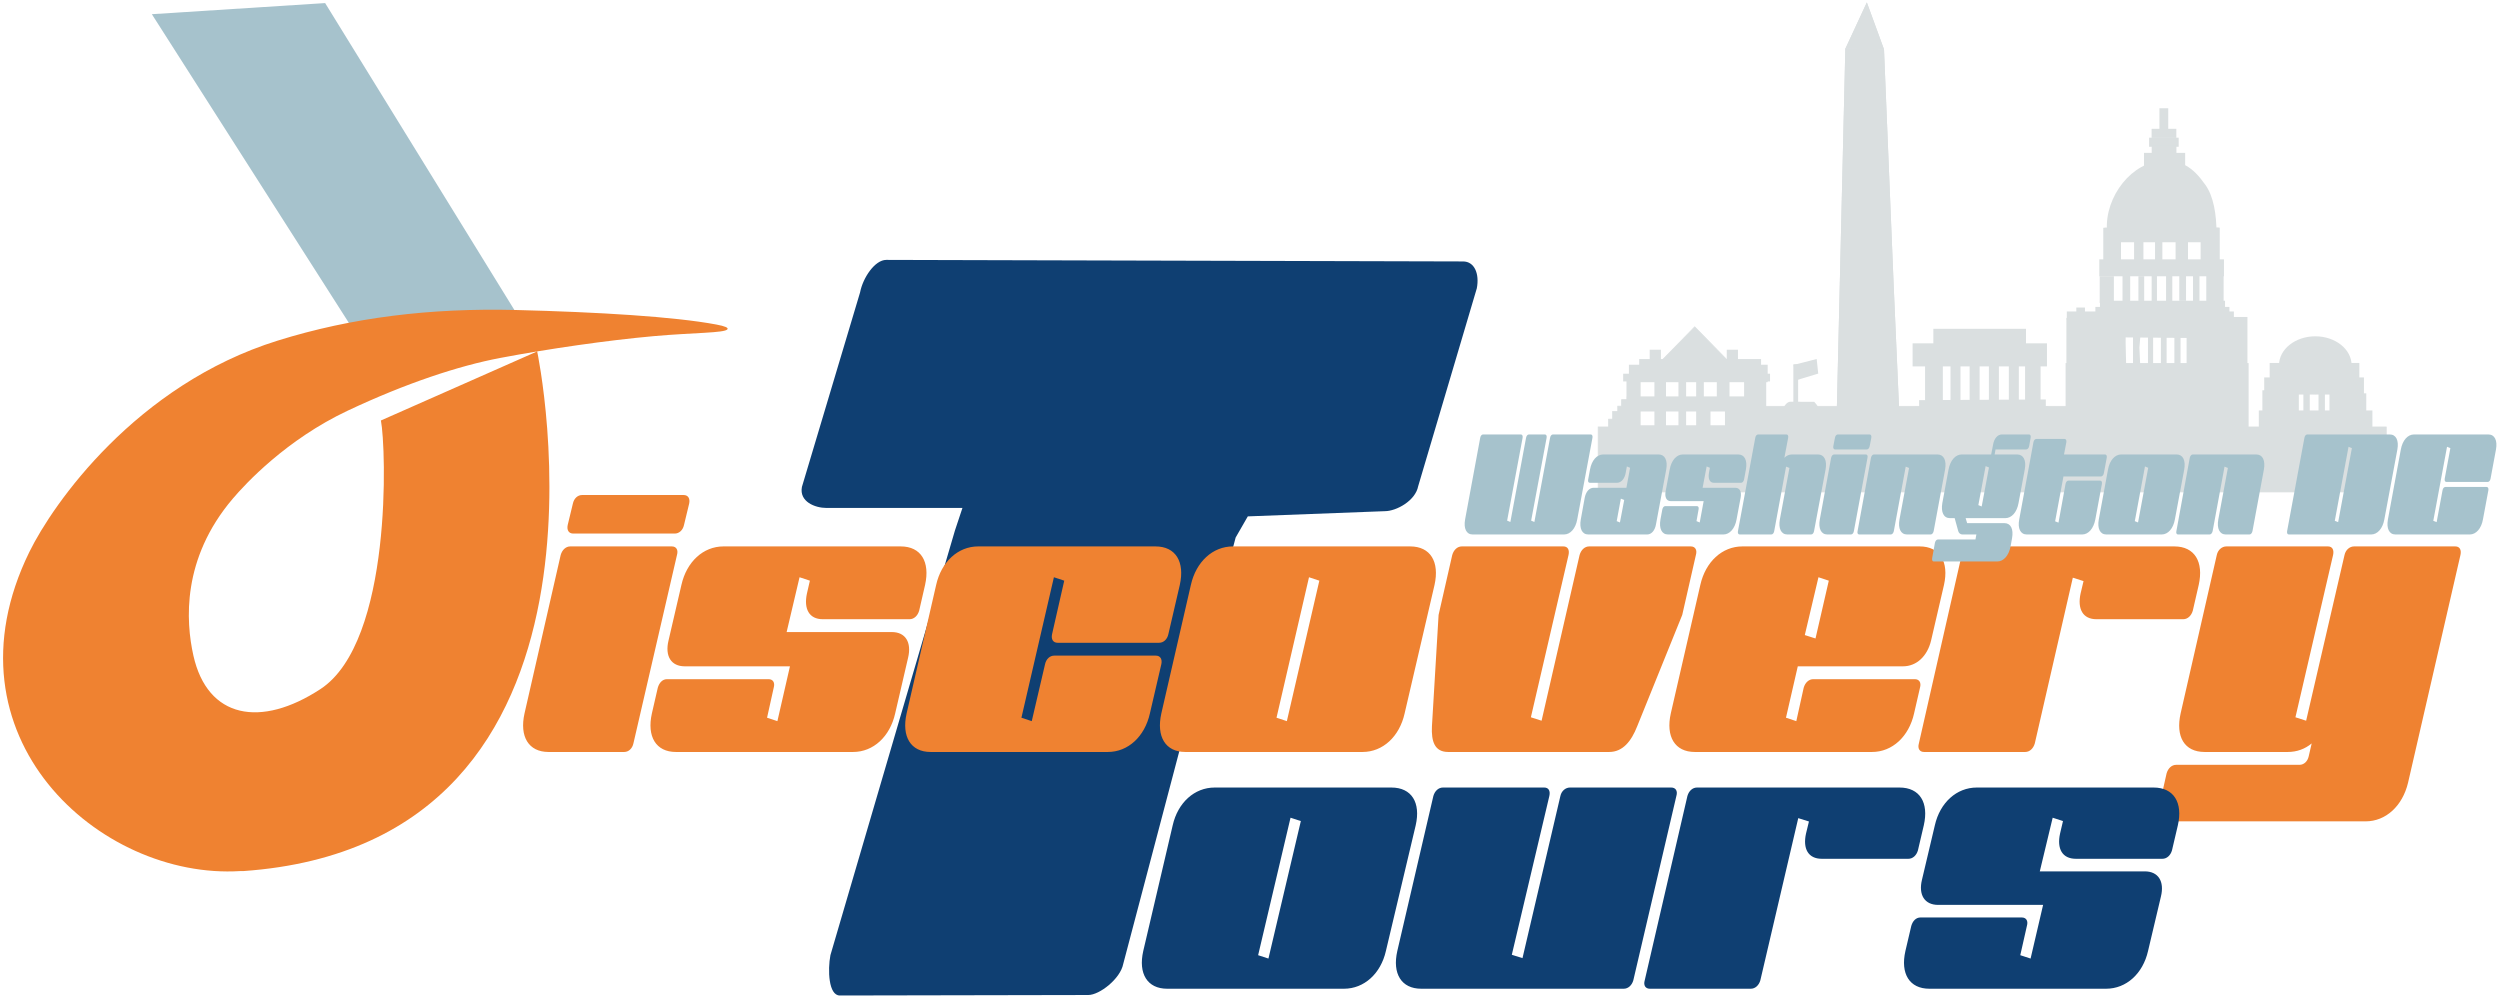
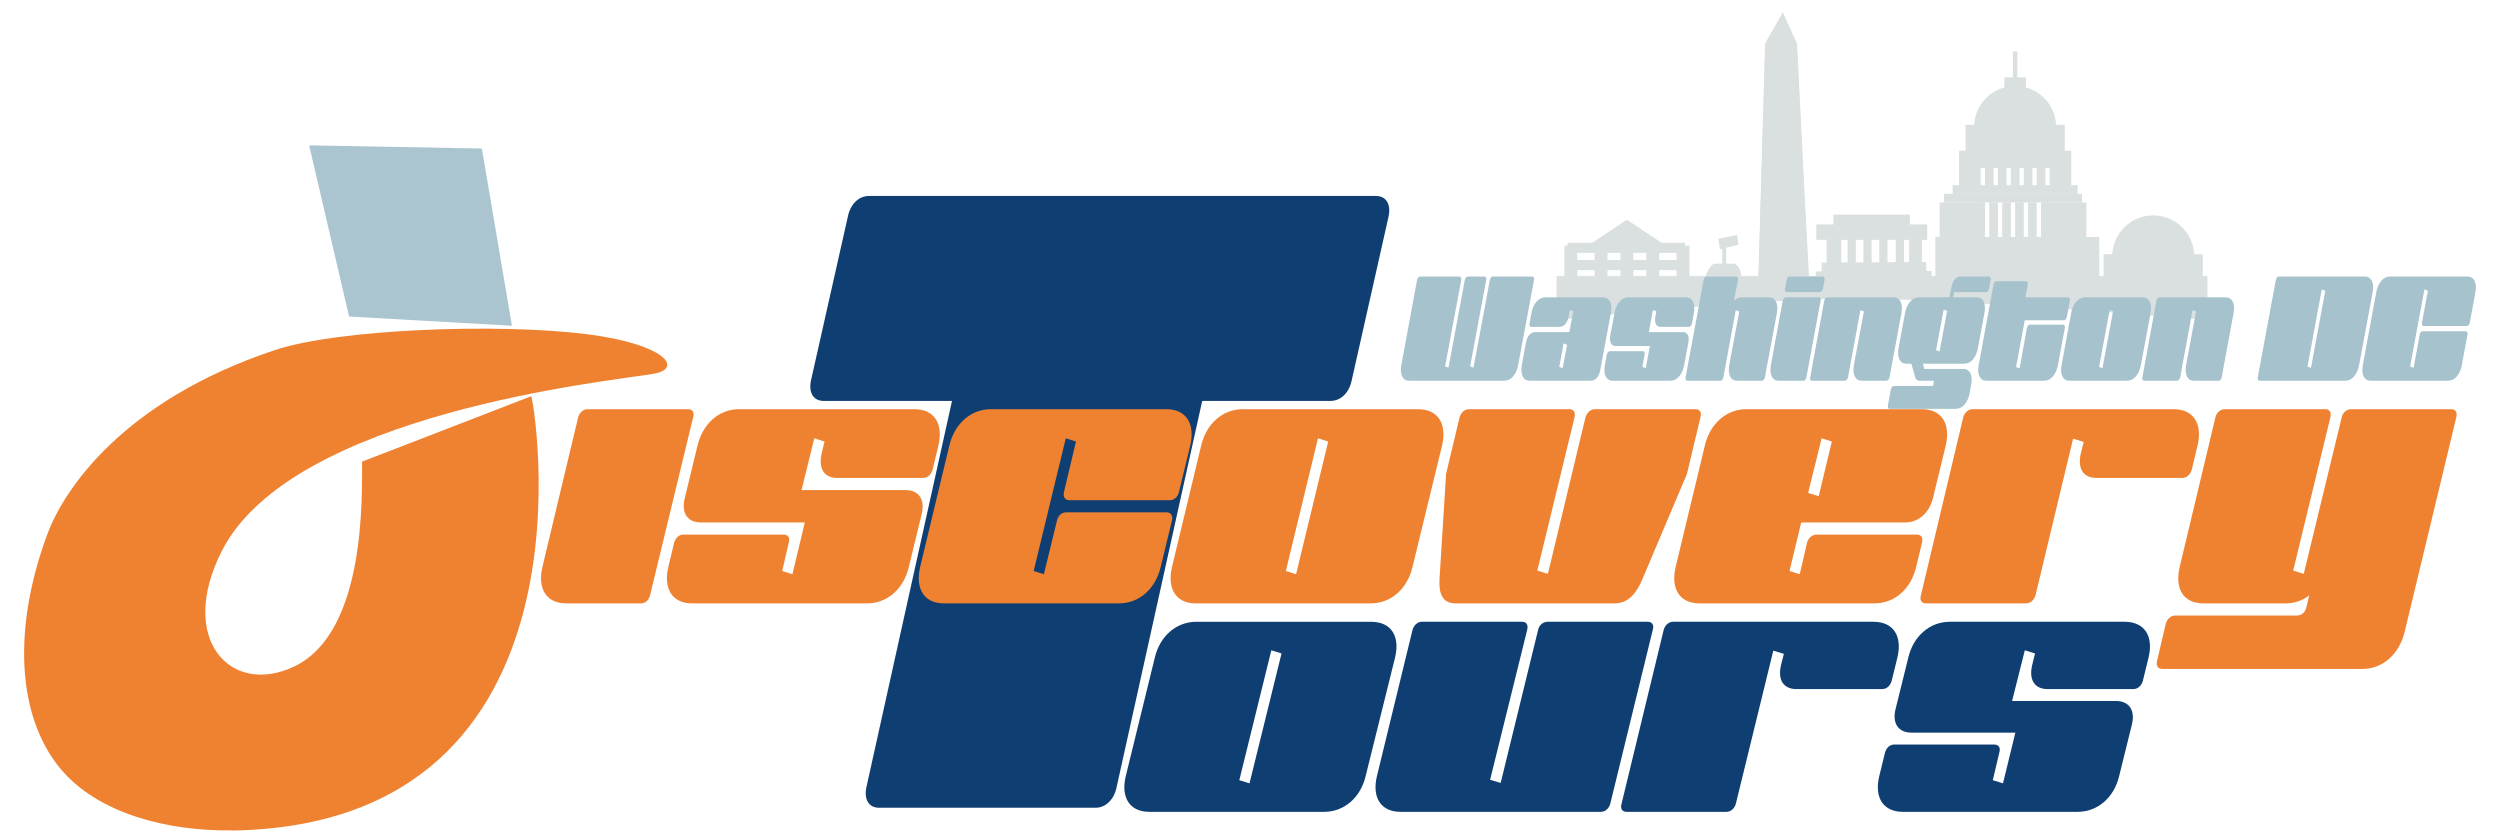
- <svg xmlns="http://www.w3.org/2000/svg" width="3384" height="1352" viewBox="0 0 3384 1352" fill="none">
-   <g fill="#dadfe0">
-     <path d="M2526.96 3.263l23.314 63.791-52.34-1.221 29.026-62.57z" />
-     <path d="M2526.96 3.263l23.314 63.791-52.34-1.221 29.026-62.57zm-24.123 59.519l42.873 1.001-19.098-52.252-23.775 51.251z" />
-     <path d="M2550.19 66.815l-52.349-1.185-11.817 501.826 85.123-2.035-7.883-179.464-13.074-319.142z" />
-     <path d="M2550.19 66.815l-52.349-1.185-11.817 501.826 85.123-2.035-7.883-179.464-13.074-319.142zm-49.267 2.05l-11.615 495.348 78.536-1.878-7.741-176.24-12.959-316.184-46.221-1.046zm-73.453 424.239h6.488v53.69h-6.488z" />
-     <path d="M2459.06 485.926l-31.176 8.061 3.04 20.847 30.223-9.146-2.087-19.762zm6.76 85.783c0-9.459-1.812-19.243-10.07-27.793l-32.349-.146c-9.592 0-16.353 25.649-16.353 25.649 1.714 6.863 60.105.271 58.772 2.29zm139.93-76.52h24.067v58.481h-24.067zm34.45-1.297h13.521v54.326H2640.2zm25.89-1.63h13.521v54.326h-13.521zm26.09-.428h13.521v54.326h-13.521zm27-.17h13.521v54.326h-13.521zm21.96-.945h21.014v54.326h-21.014zm-124.16-45.686h125.415v24.464H2616.98z" />
-     <path d="M2588.91 464.732h181.869v31.224H2588.91zm180.28 75.973l-171.491.915.067 12.2 171.491-.915-.067-12.2zm8.98 17.843l-190.115 1.015.067 12.2 190.115-1.015-.067-12.2z" />
-     <path d="M2772.48 549.826l-180.493.615.043 12.2 180.492-.615-.042-12.2zm-567.59-56.118h187.846v23.627H2204.89z" />
-     <path d="M2197.12 505.861h198.786v10.457H2197.12zm21.69-19.846h164.978v13.29H2218.81z" />
-     <path d="M2233.04 473.381h15.177v18.609h-15.177zm104.31 0h15.177v18.609h-15.177z" />
-     <path d="M2293.97 442.393l45.232 46.25h-90.464l45.232-46.25z" stroke="#dadfe0" class="F" />
-     <path d="M2202 536.566h185.659v20.422H2202z" />
-     <path d="M2201.61 514.286h19.144v79.463h-19.144zm37.8-1.06h15.703v81.048h-15.703zm121.41-.983h29.92v81.048h-29.92zm-88.87.818h10.378v81.048h-10.378z" />
-     <path d="M2202.29 575.642h187.412v18.608H2202.29z" />
-     <path d="M2295.93 513.478h10.378v81.048h-10.378zm39 40.568h28.188v22.764h-28.188z" />
-     <path d="M2300.94 553.818h14.382v22.947h-14.382zm22.92-36.729h17.203v36.257h-17.203zm601.13-62.335h7.755v44.643h-7.755zm-17.48 1.134h6.95v39.64h-6.95zm-10.38-.285h-9.918v42.26h9.918l-1.206-27.393 1.206-14.867zm46.12.303h8.344v38.41h-8.344zm89.6-21.882h7.644v60.833h-7.644z" />
-     <path d="M2959.79 429.049h82.339v66.148h-82.339z" />
-     <path d="M2961.43 431.832h-71.446c-20.469 9.05-40.398 16.96-14.903 24.878l86.349.759v-25.637zM2796 491.423h247.722v88.698H2796z" />
-     <path d="M2890.99 431.338l-93.923-1.095v63.334l80.905.885c-.093-13.013-.958-26.534-.678-41.15.133-6.997 13.667-14.748 13.696-21.974zm171.37 96.914h49.332v53.758h-49.332zm90.81 4.15h49.811v52.88h-49.811z" />
-     <path d="M3057.53 555.583h153.748v31.943H3057.53zm-247.02-139.308h11.681v7.681h-11.681zm25.81-.836h181.431v8.767H2836.32z" />
-     <path d="M2842.52 407.081h169.277v8.767H2842.52z" />
-     <path d="M2931.99 371.918h8.439v38.467h-8.439z" />
-     <path d="M2841.62 351.052h168.742v22.904H2841.62z" />
-     <path d="M2949.87 371.094h9.128v36.118h-9.128zm36.56 2.186h23.459v41.179h-23.459zM2847 308.322h23.974v47.741H2847zm41.69 5.506h12.653v38.427h-12.653zm56.2.285h16.766v38.427h-16.766zm33.88-6.006h25.886v45.62h-25.886zm-61.72 6.979h9.925v38.427h-9.925zm51.4 58.335h8.754v34.892h-8.754z" />
-     <path d="M2797.64 421.61h226.145v11.801H2797.64zm44.52-47.734h19.183v36.196h-19.183zm30.87-1.215h10.392v35.51h-10.392zm21.52 1.194h7.812v33.534h-7.812zm17.93-3.395h7.205v41.649h-7.205zm-63.73-62.217h154.493v19.666H2848.75z" />
-     <path d="M2928.33 217.883c24.497-.201 38.832 6.628 57.116 32.672 10.638 15.153 14.887 38.929 14.841 65.809-.017 9.994-35.603-6.655-72.874-6.864-36.292-.203-74.644 14.941-75.452 2.214-2.925-46.097 34.529-93.488 76.369-93.831z" />
-     <ellipse cx="3133.99" cy="494.355" rx="49.132" ry="39.131" />
-     <path d="M2902.11 206.933h55.729v22.253h-55.729zm6.92-20.569h40.02v12.307h-40.02z" />
-     <path d="M2912.42 174.372h33.469v12.307h-33.469z" />
-     <path d="M2923 146.531h11.928v34.575H2923zm-10.46 49.91h33.465v19.126h-33.465zm159.69 294.87h121.392v28.603H3072.23z" />
-     <path d="M3064.83 510.886h135.011v23.177H3064.83z" />
-     <path d="M3117.86 532.01h8.637v26.236h-8.637zm20.5.349h8.637v26.236h-8.637z" />
-     <g stroke="#dadfe0" class="F">
-       <path d="M2163.28 577.931h1066.74v87.984H2163.28z" />
-       <path d="M2359.27 549.984h447.34v35.606h-447.34zm-181.89 17.391h29.135v15.113h-29.135z" />
-       <path d="M2182.89 556.907h24.213v12.359h-24.213z" />
-       <path d="M2189.8 549.782h15.676v8.939H2189.8z" />
-       <path d="M2195.01 540.948h11.877v9.914h-11.877z" />
+ <svg xmlns="http://www.w3.org/2000/svg" width="200" height="auto" viewBox="0 0 500 167" version="1.1" xml:space="preserve" style="fill-rule:evenodd;clip-rule:evenodd;">
+   <g>
+     <rect x="0" y="0" width="500" height="166.667" style="fill:none;" />
+     <g>
+       <g>
+         <path d="M356.575,2.528l2.842,6.331l-6.38,-0.122l3.538,-6.209Z" style="fill:#dadfe0;fill-rule:nonzero;" />
+         <path d="M356.575,2.528l2.842,6.331l-6.38,-0.122l3.538,-6.209Zm-2.941,5.906l5.227,0.1l-2.329,-5.186l-2.898,5.086Z" style="fill:#dadfe0;fill-rule:nonzero;" />
+         <path d="M359.407,8.835l-6.382,-0.118l-1.44,49.805l10.377,-0.202l-0.961,-17.811l-1.594,-31.674Z" style="fill:#dadfe0;fill-rule:nonzero;" />
+         <path d="M359.407,10.56l-6.382,-0.117l-1.44,49.805l10.377,-0.202l-0.961,-17.812l-1.594,-31.674Zm-6.006,0.204l-1.416,49.162l9.574,-0.186l-0.944,-17.492l-1.58,-31.38l-5.634,-0.104Zm-8.954,38.654l0.791,0l0,8.78l-0.791,0l0,-8.78Z" style="fill:#dadfe0;fill-rule:nonzero;" />
+       </g>
+       <path d="M347.435,46.98l-3.801,0.8l0.371,2.069l3.685,-0.908l-0.255,-1.961Zm0.824,8.513c0,-0.939 -0.221,-1.909 -1.227,-2.758l-3.944,-0.014c-1.169,0 -1.993,2.545 -1.993,2.545c0.209,0.682 7.327,0.027 7.164,0.227Zm17.058,-7.594l2.934,0l0,5.804l-2.934,0l0,-5.804Zm4.2,-0.129l1.648,0l0,5.392l-1.648,0l0,-5.392Zm3.156,-0.161l1.648,0l0,5.391l-1.648,0l0,-5.391Zm3.18,-0.043l1.648,0l0,5.392l-1.648,0l0,-5.392Zm3.292,-0.017l1.648,0l0,5.392l-1.648,0l0,-5.392Zm2.676,-0.094l2.562,0l0,5.392l-2.562,0l0,-5.392Zm-15.135,-4.534l15.288,0l0,2.428l-15.288,0l0,-2.428Z" style="fill:#dadfe0;fill-rule:nonzero;" />
+       <path d="M363.264,44.876l22.17,0l0,3.1l-22.17,0l0,-3.1Zm21.976,7.54l-20.904,0.091l0.007,2.074l20.906,-0.078l-0.009,-2.087Zm1.095,1.772l-23.175,0.1l0.008,1.211l23.175,-0.101l-0.008,-1.21Z" style="fill:#dadfe0;fill-rule:nonzero;" />
+       <path d="M311.38,55.248l130.037,0l0,8.732c0,0 -49.115,-4.314 -70.725,-4.314c-21.673,0 -59.312,4.314 -59.312,4.314l0,-8.732Z" style="fill:#dadfe0;fill-rule:nonzero;stroke:#dadfe0;stroke-width:0.11px;" />
+       <path d="M387.069,47.393l32.786,0l0,8.628l-32.786,0l0,-8.628Zm0.863,-6.902l8.628,0l0,6.902l-8.628,0l0,-6.902Z" style="fill:#dadfe0;" />
+       <path d="M395.266,40.491l1.726,0l0,6.902l-1.726,0l0,-6.902Zm10.354,0l1.726,0l0,6.902l-1.726,0l0,-6.902Zm2.588,0l1.726,0l0,6.902l-1.726,0l0,-6.902Zm-5.177,0l1.726,0l0,6.902l-1.726,0l0,-6.902Zm-2.588,0l1.726,0l0,6.902l-1.726,0l0,-6.902Zm-2.589,0l1.726,0l0,6.902l-1.726,0l0,-6.902Z" style="fill:#dadfe0;" />
+       <rect x="408.639" y="40.491" width="8.628" height="6.902" style="fill:#dadfe0;" />
+       <g>
+         <path d="M409.934,30.137l4.314,0l0,6.902l-4.314,0l0,-6.902Zm-5.177,0l1.726,0l0,6.902l-1.726,0l0,-6.902Zm2.588,0l1.726,0l0,6.902l-1.726,0l0,-6.902Zm-5.177,0l1.726,0l0,6.902l-1.726,0l0,-6.902Zm-2.588,0l1.726,0l0,6.902l-1.726,0l0,-6.902Zm-2.588,0l1.726,0l0,6.902l-1.726,0l0,-6.902Zm-5.177,0l4.314,0l0,6.902l-4.314,0l0,-6.902Zm-1.294,6.903l25.021,0l0,1.726l-25.021,0l0,-1.726Z" style="fill:#dadfe0;" />
+         <rect x="388.795" y="38.765" width="27.61" height="1.726" style="fill:#dadfe0;" />
+       </g>
+       <g>
+         <rect x="393.109" y="24.96" width="19.844" height="8.628" style="fill:#dadfe0;" />
+         <circle cx="403.031" cy="25.392" r="8.197" style="fill:#dadfe0;" />
+         <rect x="400.874" y="15.47" width="4.314" height="2.588" style="fill:#dadfe0;" />
+         <rect x="402.6" y="10.293" width="0.863" height="6.04" style="fill:#dadfe0;" />
+       </g>
+       <g>
+         <rect x="420.719" y="50.844" width="19.844" height="8.628" style="fill:#dadfe0;" />
+         <circle cx="430.641" cy="51.276" r="8.197" style="fill:#dadfe0;" />
+       </g>
+       <g>
+         <path d="M313.511,48.554l23.495,0l0,2.027l-23.495,0l0,-2.027Zm0.862,3.452l22.632,0l0,2.027l-22.632,0l0,-2.027Z" style="fill:#dadfe0;fill-rule:nonzero;" />
+         <path d="M318.908,49.119l2.588,0l0,6.902l-2.588,0l0,-6.902Zm5.177,0l2.588,0l0,6.902l-2.588,0l0,-6.902Zm5.177,0l2.588,0l0,6.902l-2.588,0l0,-6.902Zm6.04,0l2.588,0l0,6.902l-2.588,0l0,-6.902Zm-22.433,0l2.588,0l0,6.902l-2.588,0l0,-6.902Z" style="fill:#dadfe0;" />
+         <path d="M325.379,43.942l9.06,6.04l-18.119,0l9.059,-6.04Z" style="fill:#dadfe0;" />
+       </g>
    </g>
-   </g>
-   <g class="B C D E">
-     <path d="M1124.06 1292.91c-3.83 19.986-2.601 54.596 12.699 54.6l336.325-.667c15.301.004 43.485-22.052 47.315-42.038l152.162-577.195 16.473-28.642 185.527-7.042c15.3.004 41.296-13.914 45.126-33.9l79.326-267.762c3.83-19.986-3.311-36.365-18.611-36.369l-780.777-2.103c-15.3-.003-31.591 24.012-35.421 43.999l-78.735 263.329c-3.83 19.986 17.84 28.435 33.141 28.439l184.174-.064-10.193 30.631-168.531 574.784z" fill="#0f3f72" class="G" />
-     <path d="M768.448 710.637c-1.499 6.956 1.499 11.593 7.496 11.593h137.421c5.996 0 10.993-4.637 12.492-11.593l6.996-28.985c1.5-6.956-1.499-11.594-7.495-11.594H787.937c-5.997 0-10.994 4.638-12.493 11.594l-6.996 28.985zm76.456 307.237c5.997 0 10.994-4.638 12.493-11.594l58.966-255.065c1.999-6.956-.999-11.594-6.996-11.594H771.946c-5.996 0-10.993 4.638-12.992 11.594l-48.972 214.486c-6.996 31.304 5.497 52.173 32.481 52.173h102.441zm224.376-115.939l-16.99 74.201-13.992-4.638 8.994-40.578c1.999-6.956-.999-11.594-6.996-11.594h-137.42c-5.997 0-10.494 4.638-12.493 11.594l-7.995 34.781c-6.996 31.304 5.496 52.173 32.481 52.173h239.861c27.485 0 49.972-20.869 56.968-52.173l17.489-75.36c4.998-20.869-3.498-34.781-21.987-34.781h-142.418l17.49-74.201 13.992 4.638-3.998 17.39c-4.497 20.869 2.999 34.782 21.488 34.782h117.432c5.997 0 10.994-4.638 12.993-11.594l7.995-34.781c6.996-31.304-5.497-52.173-32.981-52.173H979.332c-27.485 0-49.972 20.869-56.968 52.173l-17.489 75.36c-4.998 20.869 3.498 34.781 21.987 34.781h142.418zm327.31 74.201l-13.992-4.638 43.975-190.139 13.992 4.638-16.491 72.461c-1.499 6.957 1.499 11.594 7.496 11.594h137.42c5.997 0 10.994-4.637 12.493-11.594l15.491-66.664c6.996-31.304-5.497-52.173-32.981-52.173h-239.861c-27.484 0-49.971 20.869-56.967 52.173l-39.977 173.907c-6.996 31.304 5.496 52.173 32.481 52.173h239.862c27.484 0 49.971-20.869 56.967-52.173l15.491-66.664c1.499-6.957-1.499-11.594-7.496-11.594h-137.421c-5.996 0-10.993 4.637-12.492 11.594l-17.99 77.099zm545.18-184.342c6.996-31.304-5.496-52.173-32.981-52.173h-239.861c-27.484 0-49.971 20.869-56.967 52.173l-39.977 173.907c-6.996 31.304 5.497 52.173 32.481 52.173h239.862c27.484 0 49.971-20.869 56.967-52.173l40.476-173.907zm-199.884 184.342l-13.992-4.638 43.974-190.139 13.992 4.638-43.974 190.139zm344.804-.58l-14.492-4.637 50.971-219.704c1.499-6.956-1-11.594-6.996-11.594h-137.421c-5.996 0-10.994 4.638-12.992 11.594l-18.49 81.157-8.995 150.72c-.999 20.289 3.498 34.782 21.988 34.782h217.874c18.489 0 29.983-14.493 37.978-34.782l60.965-150.72 18.489-81.157c1.999-6.956-.999-11.594-6.996-11.594h-137.42c-5.997 0-10.994 4.638-12.993 11.594l-51.47 224.341zm370.78-111.301l-14.492-4.637 18.49-78.259 13.991 4.638-17.989 78.258zm118.432 37.68c18.489 0 32.981-13.912 37.978-34.781l17.49-75.36c6.996-31.304-5.497-52.173-32.981-52.173h-239.862c-27.484 0-49.971 20.869-56.967 52.173l-39.977 173.907c-6.996 31.304 5.497 52.173 32.481 52.173h239.862c27.484 0 49.971-20.869 56.967-52.173l7.995-34.781c1.999-6.956-.999-11.594-6.996-11.594h-137.42c-5.997 0-10.994 4.638-12.993 11.594l-9.994 45.216-13.992-4.638 15.991-69.563h142.418zm240.368-98.548c-4.498 20.869 2.998 34.782 21.487 34.782h117.433c5.996 0 10.993-4.638 12.992-11.594l7.996-34.781c6.996-31.304-5.497-52.173-32.981-52.173h-274.842c-5.996 0-10.993 4.638-12.992 11.594l-57.967 255.065c-1.999 6.956 1 11.594 6.996 11.594h136.921c5.997 0 10.994-4.638 12.993-11.594l51.47-224.341 14.492 4.637-3.998 16.811zm305.32 172.169l-14.492-4.637 50.971-219.704c1.499-6.956-1-11.594-6.996-11.594h-137.421c-5.997 0-11.493 4.638-12.992 11.594l-48.972 214.486c-6.996 31.304 4.997 52.173 32.481 52.173h112.435c12.493 0 23.487-4.058 32.481-11.594l-3.997 17.391c-1.499 6.956-6.497 11.594-12.493 11.594h-166.904c-5.996 0-10.993 4.637-12.992 11.593l-11.993 53.332c-1.5 6.956.999 11.594 6.996 11.594h274.341c27.484 0 49.971-20.869 57.467-52.172l70.959-308.397c1.499-6.956-.999-11.594-6.996-11.594h-136.921c-5.996 0-11.493 4.638-12.992 11.594l-51.97 224.341z" fill="#ef8231" stroke-miterlimit="2" />
-   </g>
-   <g class="G B C D">
-     <path d="M205.54 19.21L440.103 4.167l287.444 466.18-227.935 9.593L205.54 19.21z" fill="#a6c2cc" />
-     <path d="M325.434 1179.07C135.039 1191.145-82.825 996.895 39.859 746.902c31.668-64.53 143.943-225.997 336.076-285.866 100.541-31.328 206.229-44.348 322.842-41.409 110.407 2.782 213.801 8.937 270.817 19.648 12.06 2.266 16.575 4.384 15.056 6.453-3.777 5.144-45.116 4.386-99.87 9.284-62.42 5.584-142.463 17.166-207.492 29.467-56.249 10.641-127.834 34.271-206.434 71.304-83.254 39.227-138.592 98.982-155.872 119.335-69.081 81.366-63.53 165.924-53.238 212.1 19.062 85.527 91.338 98.381 172.025 45.517 97.828-64.094 88.987-327.528 81.822-363.567 210.576-93.31.969-.161 211.54-93.494 0 0 140.705 665.625-397.964 703.434" fill="#ef8231" stroke-linecap="round" />
-     <path d="M1916.31 1117.07c6.978-30.639-5.482-51.064-32.893-51.064h-239.222c-27.411 0-49.838 20.425-56.816 51.064l-39.87 170.216c-6.977 30.638 5.482 51.064 32.395 51.064h239.222c27.411 0 49.838-20.426 56.816-51.064l40.368-170.216zm-199.352 180.429l-13.954-4.54 43.857-186.102 13.955 4.539-43.858 186.103zm380.262-220.149c1.495-6.808-.996-11.347-6.977-11.347h-137.055c-5.98 0-10.964 4.539-12.957 11.347l-48.842 209.933c-6.977 30.638 5.482 51.064 32.395 51.064h274.109c5.981 0 10.964-4.539 12.958-11.347l58.31-249.65c1.994-6.808-.996-11.347-6.977-11.347H2125.13c-5.981 0-11.463 4.539-12.958 11.347l-51.333 219.578-14.453-4.539 50.834-215.039zm347.37 51.07c-4.485 20.426 2.991 34.043 21.431 34.043h117.119c5.98 0 10.964-4.539 12.958-11.348l7.974-34.043c6.977-30.639-5.482-51.064-32.893-51.064H2297.07c-5.981 0-10.965 4.539-12.958 11.347l-57.812 249.65c-1.994 6.808.996 11.347 6.977 11.347h136.556c5.981 0 10.965-4.539 12.958-11.347l51.333-219.578 14.453 4.539-3.987 16.454zm320.96 96.45l-16.945 72.626-13.955-4.54 8.971-39.716c1.994-6.809-.996-11.348-6.977-11.348h-137.055c-5.98 0-10.466 4.539-12.459 11.348l-7.974 34.043c-6.977 30.638 5.482 51.064 32.395 51.064h239.222c27.411 0 49.838-20.426 56.815-51.064l17.444-73.76c4.983-20.426-3.489-34.043-21.929-34.043h-142.038l17.443-72.626 13.955 4.539-3.987 17.022c-4.486 20.426 2.99 34.043 21.43 34.043h117.119c5.981 0 10.965-4.539 12.958-11.348l7.974-34.043c6.977-30.639-5.482-51.064-32.893-51.064h-239.222c-27.411 0-49.838 20.425-56.816 51.064l-17.443 73.76c-4.984 20.426 3.489 34.043 21.929 34.043h142.038z" fill="#0f3f72" class="E" />
-     <path d="M2076.93 706.541l-4.377-1.805 20.944-112.153c.469-2.708-.469-4.513-2.344-4.513h-21.569c-1.876 0-3.439 1.805-3.908 4.513l-21.256 113.958-4.377-1.805 20.944-112.153c.469-2.708-.469-4.513-2.344-4.513h-51.109c-1.876 0-3.439 1.805-3.908 4.513l-20.475 110.573c-2.188 12.186 1.72 20.309 10.16 20.309h123.787c8.596 0 15.63-8.123 17.818-20.309l20.631-110.573c.469-2.708-.469-4.513-2.344-4.513h-51.11c-1.875 0-3.438 1.805-3.907 4.513l-21.256 113.958zm117.06-31.592l4.533 1.805-5.783 30.464-4.377-1.805 5.627-30.464zm-37.042-14.668c-5.783 0-10.316 5.416-11.879 13.539l-5.314 29.336c-2.188 12.186 1.719 20.309 10.159 20.309h79.712c5.783 0 10.472-5.416 11.878-13.539l13.911-74.468c2.188-12.185-1.719-20.309-10.316-20.309h-75.022c-8.597 0-15.63 8.124-17.818 20.309l-2.501 13.54c-.625 2.708.313 4.513 2.188 4.513h36.73c5.783 0 10.472-5.416 11.879-13.54l1.563-8.575 4.376 1.806-5.002 27.079h-44.544zm149.112 18.052l-5.314 28.885-4.376-1.805 2.813-15.797c.625-2.708-.313-4.513-2.188-4.513h-42.982c-1.875 0-3.282 1.805-3.907 4.513l-2.501 13.54c-2.188 12.186 1.719 20.309 10.159 20.309h75.023c8.596 0 15.63-8.123 17.818-20.309l5.47-29.336c1.563-8.123-1.094-13.539-6.877-13.539h-44.545l5.471-28.885 4.376 1.806-1.25 6.769c-1.407 8.124.938 13.54 6.721 13.54h36.729c1.876 0 3.439-1.805 4.064-4.513l2.501-13.54c2.188-12.185-1.719-20.309-10.316-20.309h-75.022c-8.597 0-15.63 8.124-17.818 20.309l-5.471 29.336c-1.563 8.124 1.094 13.539 6.877 13.539h44.545zm145.51 45.132c1.875 0 3.438-1.805 3.907-4.513l15.63-83.494c2.188-12.185-1.719-20.309-10.316-20.309h-35.167c-3.907 0-7.345 1.579-10.315 4.513l5.158-27.079c.469-2.708-.469-4.513-2.345-4.513h-38.293c-1.875 0-3.438 1.805-3.907 4.513l-23.445 126.369c-.468 2.708.469 4.513 2.345 4.513h42.825c1.876 0 3.439-1.805 3.908-4.513l16.098-87.33 4.533 1.805-12.973 69.729c-2.188 12.186 1.72 20.309 10.16 20.309h32.197zm30.01-119.599c-.469 2.708.469 4.513 2.344 4.513h42.982c1.876 0 3.439-1.805 3.907-4.513l2.189-11.283c.469-2.708-.469-4.513-2.345-4.513h-42.982c-1.875 0-3.438 1.805-3.907 4.513l-2.188 11.283zm23.913 119.599c1.876 0 3.439-1.805 3.908-4.513l18.443-99.29c.625-2.708-.313-4.513-2.188-4.513h-42.982c-1.876 0-3.439 1.805-4.064 4.513l-15.317 83.494c-2.188 12.186 1.719 20.309 10.159 20.309h32.041zm107.847 0c1.876 0 3.439-1.805 4.064-4.513l15.473-83.494c2.189-12.185-1.719-20.309-10.315-20.309h-85.964c-1.875 0-3.438 1.805-4.063 4.513l-18.131 99.29c-.625 2.708.313 4.513 2.188 4.513h42.826c1.875 0 3.438-1.805 4.064-4.513l16.098-87.33 4.533 1.805-12.973 69.729c-2.188 12.186 1.719 20.309 10.159 20.309h32.041zm96.43-135.395c-5.783 0-10.472 5.416-11.879 13.539l-2.657 13.54h-39.856c-8.596 0-15.473 8.124-17.818 20.309l-8.44 45.583c-2.032 12.186 1.72 20.31 10.316 20.31h6.408l4.845 17.601c.782 2.708 2.97 4.513 5.627 4.513h18.912l-1.25 6.77h-50.797c-1.876 0-3.438 1.805-4.064 4.513l-3.751 20.761c-.469 2.708.313 4.513 2.188 4.513h85.964c8.596 0 15.63-8.124 17.974-20.309l2.032-11.283c2.188-12.186-1.719-20.31-10.316-20.31h-50.484l-2.032-6.769h53.767c8.596 0 15.629-8.124 17.817-20.31l8.441-45.583c2.344-12.185-1.72-20.309-10.316-20.309h-30.478l1.25-6.77h41.419c1.876 0 3.595-1.805 4.064-4.513l2.032-11.283c.469-2.708-.313-4.513-2.188-4.513h-36.73zm-22.038 42.875l4.532 1.805-9.846 52.805-4.533-1.806 9.847-52.804zm156.148 13.991c1.875 0 3.438-1.805 3.907-4.513l3.907-20.761c.469-2.708-.468-4.513-2.344-4.513h-55.485l3.125-16.473c.469-2.708-.468-4.513-2.344-4.513h-38.293c-1.875 0-3.438 1.805-3.907 4.513l-19.225 104.48c-2.344 12.186 1.72 20.309 10.16 20.309h75.022c8.597 0 15.474-8.123 17.818-20.309l8.909-48.065c.469-2.708-.469-4.514-2.344-4.514h-42.982c-1.876 0-3.439 1.806-3.908 4.514l-9.534 52.352-4.532-1.805 11.253-60.702h50.797zm112.69-9.478c2.188-12.185-1.719-20.309-10.316-20.309h-75.022c-8.597 0-15.63 8.124-17.818 20.309l-12.504 67.698c-2.188 12.186 1.719 20.309 10.159 20.309h75.023c8.596 0 15.63-8.123 17.818-20.309l12.66-67.698zm-62.519 71.76l-4.376-1.805 13.754-74.017 4.376 1.806-13.754 74.016zm150.829 16.247c1.875 0 3.438-1.805 4.063-4.513l15.474-83.494c2.188-12.185-1.719-20.309-10.316-20.309h-85.963c-1.876 0-3.439 1.805-4.064 4.513l-18.13 99.29c-.626 2.708.312 4.513 2.188 4.513h42.825c1.876 0 3.439-1.805 4.064-4.513l16.099-87.33 4.532 1.805-12.972 69.729c-2.189 12.186 1.719 20.309 10.159 20.309h32.041zm200.21-115.086c2.189-12.185-1.719-20.309-10.315-20.309h-111.596c-1.876 0-3.439 1.805-3.908 4.513l-23.444 126.369c-.469 2.708.469 4.513 2.344 4.513h111.44c8.596 0 15.63-8.123 17.818-20.309l17.661-94.777zm-66.113-3.61l4.532 1.805-18.599 100.192-4.533-1.805 18.6-100.192zm119.253 101.997l-4.532-1.805 18.599-100.192 4.533 1.805-7.659 41.295c-.469 2.708.469 4.514 2.345 4.514h55.798c1.875 0 3.438-1.806 3.907-4.514l7.346-39.49c2.188-12.185-1.719-20.309-10.315-20.309h-100.656c-8.596 0-15.63 8.124-17.818 20.309l-17.505 94.777c-2.188 12.186 1.719 20.309 10.159 20.309h100.656c8.596 0 15.629-8.123 17.818-20.309l7.346-39.49c.468-2.708-.469-4.514-2.345-4.514h-55.798c-1.876 0-3.439 1.806-3.907 4.514l-7.972 43.1z" fill="#a6c2cc" class="E" />
+     <path d="M294.699,73.542l-0.674,-0.278l3.224,-17.266c0.072,-0.416 -0.072,-0.694 -0.361,-0.694l-3.32,0c-0.289,0 -0.53,0.278 -0.602,0.694l-3.272,17.544l-0.674,-0.278l3.224,-17.266c0.073,-0.416 -0.072,-0.694 -0.361,-0.694l-7.868,0c-0.288,0 -0.529,0.278 -0.602,0.694l-3.152,17.023c-0.336,1.876 0.266,3.126 1.565,3.126l19.057,0c1.323,0 2.406,-1.25 2.743,-3.126l3.176,-17.023c0.072,-0.416 -0.072,-0.694 -0.361,-0.694l-7.869,0c-0.288,0 -0.529,0.278 -0.601,0.694l-3.272,17.544Zm18.021,-4.864l0.698,0.278l-0.891,4.69l-0.673,-0.278l0.866,-4.69Zm-5.703,-2.258c-0.89,0 -1.587,0.835 -1.829,2.085l-0.817,4.516c-0.338,1.876 0.264,3.126 1.564,3.126l12.272,0c0.889,0 1.611,-0.833 1.828,-2.083l2.141,-11.465c0.338,-1.876 -0.264,-3.126 -1.587,-3.126l-11.55,0c-1.324,0 -2.406,1.25 -2.743,3.126l-0.386,2.085c-0.096,0.417 0.049,0.694 0.337,0.694l5.655,0c0.89,0 1.612,-0.833 1.828,-2.084l0.242,-1.321l0.673,0.279l-0.77,4.168l-6.858,0Zm22.956,2.779l-0.817,4.447l-0.675,-0.278l0.433,-2.431c0.096,-0.417 -0.048,-0.695 -0.336,-0.695l-6.617,0c-0.289,0 -0.506,0.278 -0.602,0.695l-0.385,2.084c-0.336,1.876 0.265,3.126 1.564,3.126l11.55,0c1.323,0 2.406,-1.25 2.743,-3.126l0.842,-4.516c0.241,-1.25 -0.169,-2.085 -1.059,-2.085l-6.857,0l0.842,-4.447l0.673,0.279l-0.192,1.042c-0.217,1.251 0.145,2.084 1.034,2.084l5.655,0c0.289,0 0.53,-0.277 0.626,-0.694l0.384,-2.085c0.338,-1.876 -0.264,-3.126 -1.587,-3.126l-11.55,0c-1.323,0 -2.406,1.25 -2.743,3.126l-0.842,4.517c-0.241,1.25 0.168,2.083 1.059,2.083l6.857,0Zm22.402,6.948c0.288,0 0.529,-0.277 0.601,-0.694l2.406,-12.854c0.337,-1.876 -0.265,-3.126 -1.588,-3.126l-5.414,0c-0.602,0 -1.131,0.242 -1.588,0.695l0.794,-4.17c0.072,-0.416 -0.072,-0.694 -0.361,-0.694l-5.895,0c-0.289,0 -0.529,0.278 -0.601,0.694l-3.61,19.455c-0.072,0.417 0.072,0.694 0.361,0.694l6.593,0c0.289,0 0.529,-0.277 0.601,-0.694l2.479,-13.444l0.697,0.278l-1.997,10.734c-0.336,1.876 0.265,3.126 1.565,3.126l4.957,0Zm4.619,-18.411c-0.072,0.416 0.072,0.694 0.361,0.694l6.617,0c0.289,0 0.53,-0.278 0.602,-0.694l0.336,-1.738c0.073,-0.416 -0.072,-0.694 -0.36,-0.694l-6.617,0c-0.289,0 -0.53,0.278 -0.602,0.694l-0.337,1.738Zm3.681,18.411c0.29,0 0.53,-0.277 0.602,-0.694l2.84,-15.285c0.096,-0.417 -0.048,-0.695 -0.337,-0.695l-6.617,0c-0.289,0 -0.529,0.278 -0.625,0.695l-2.359,12.853c-0.337,1.876 0.265,3.126 1.564,3.126l4.932,0Zm16.604,0c0.288,0 0.53,-0.277 0.626,-0.694l2.382,-12.854c0.336,-1.876 -0.265,-3.126 -1.589,-3.126l-13.234,0c-0.288,0 -0.529,0.278 -0.625,0.695l-2.791,15.285c-0.097,0.417 0.048,0.694 0.336,0.694l6.593,0c0.289,0 0.53,-0.277 0.626,-0.694l2.478,-13.444l0.698,0.278l-1.997,10.734c-0.337,1.876 0.264,3.126 1.564,3.126l4.933,0Zm14.845,-20.843c-0.89,0 -1.612,0.833 -1.829,2.084l-0.409,2.085l-6.136,0c-1.323,0 -2.381,1.25 -2.743,3.126l-1.299,7.018c-0.313,1.875 0.265,3.126 1.588,3.126l0.987,0l0.745,2.71c0.121,0.417 0.458,0.694 0.867,0.694l2.911,0l-0.192,1.043l-7.821,0c-0.288,0 -0.529,0.278 -0.625,0.695l-0.578,3.196c-0.072,0.417 0.048,0.695 0.338,0.695l13.234,0c1.323,0 2.406,-1.251 2.767,-3.127l0.313,-1.737c0.336,-1.876 -0.265,-3.127 -1.589,-3.127l-7.772,0l-0.312,-1.042l8.277,0c1.324,0 2.406,-1.251 2.743,-3.126l1.299,-7.018c0.362,-1.876 -0.264,-3.126 -1.588,-3.126l-4.692,0l0.193,-1.043l6.376,0c0.289,0 0.553,-0.278 0.626,-0.694l0.312,-1.738c0.073,-0.416 -0.048,-0.694 -0.336,-0.694l-5.655,0Zm-3.392,6.6l0.697,0.279l-1.516,8.128l-0.698,-0.277l1.517,-8.13Zm24.038,2.154c0.289,0 0.53,-0.278 0.602,-0.695l0.601,-3.195c0.072,-0.417 -0.072,-0.695 -0.361,-0.695l-8.542,0l0.481,-2.537c0.073,-0.417 -0.071,-0.694 -0.36,-0.694l-5.895,0c-0.289,0 -0.53,0.277 -0.602,0.694l-2.96,16.085c-0.361,1.876 0.265,3.126 1.565,3.126l11.55,0c1.323,0 2.381,-1.25 2.742,-3.126l1.371,-7.399c0.072,-0.417 -0.072,-0.695 -0.36,-0.695l-6.617,0c-0.289,0 -0.53,0.278 -0.602,0.695l-1.468,8.059l-0.698,-0.278l1.733,-9.345l7.82,0Zm17.349,-1.459c0.337,-1.876 -0.265,-3.126 -1.588,-3.126l-11.55,0c-1.323,0 -2.406,1.25 -2.743,3.126l-1.925,10.422c-0.336,1.876 0.265,3.126 1.564,3.126l11.55,0c1.323,0 2.406,-1.25 2.743,-3.126l1.949,-10.422Zm-9.625,11.047l-0.673,-0.278l2.117,-11.395l0.673,0.279l-2.117,11.394Zm23.22,2.501c0.288,0 0.53,-0.277 0.626,-0.694l2.382,-12.854c0.336,-1.876 -0.265,-3.126 -1.588,-3.126l-13.235,0c-0.288,0 -0.528,0.278 -0.625,0.695l-2.791,15.285c-0.096,0.417 0.048,0.694 0.336,0.694l6.593,0c0.29,0 0.53,-0.277 0.626,-0.694l2.478,-13.444l0.698,0.278l-1.997,10.734c-0.336,1.876 0.265,3.126 1.565,3.126l4.932,0Zm30.823,-17.717c0.336,-1.876 -0.265,-3.126 -1.589,-3.126l-17.18,0c-0.289,0 -0.529,0.278 -0.601,0.694l-3.609,19.455c-0.073,0.417 0.072,0.694 0.36,0.694l17.157,0c1.323,0 2.406,-1.25 2.742,-3.126l2.72,-14.591Zm-10.179,-0.555l0.698,0.277l-2.864,15.425l-0.697,-0.278l2.863,-15.424Zm18.359,15.702l-0.697,-0.278l2.863,-15.424l0.698,0.277l-1.179,6.357c-0.072,0.418 0.072,0.696 0.36,0.696l8.591,0c0.288,0 0.528,-0.278 0.602,-0.696l1.13,-6.079c0.337,-1.876 -0.265,-3.126 -1.588,-3.126l-15.496,0c-1.323,0 -2.407,1.25 -2.743,3.126l-2.695,14.591c-0.337,1.876 0.265,3.126 1.564,3.126l15.496,0c1.324,0 2.406,-1.25 2.743,-3.126l1.131,-6.079c0.072,-0.418 -0.072,-0.695 -0.361,-0.695l-8.59,0c-0.288,0 -0.53,0.277 -0.602,0.695l-1.227,6.635Z" style="fill:#a6c2cc;fill-rule:nonzero;" />
+     <g>
+       <path d="M403.074,146.53l-2.476,10.139l-2.039,-0.634l1.31,-5.544c0.292,-0.951 -0.144,-1.584 -1.018,-1.584l-20.02,0c-0.873,0 -1.528,0.633 -1.82,1.584l-1.165,4.752c-1.02,4.277 0.801,7.127 4.733,7.127l34.942,0c4.005,0 7.28,-2.85 8.3,-7.127l2.548,-10.296c0.728,-2.851 -0.509,-4.753 -3.203,-4.753l-20.747,0l2.547,-10.137l2.038,0.634l-0.582,2.375c-0.654,2.853 0.436,4.753 3.13,4.753l17.109,0c0.873,0 1.6,-0.634 1.892,-1.584l1.165,-4.753c1.019,-4.276 -0.802,-7.129 -4.805,-7.129l-34.944,0c-4.004,0 -7.279,2.853 -8.3,7.129l-2.547,10.296c-0.728,2.852 0.509,4.752 3.203,4.752l20.749,0Zm-46.885,-13.464c-0.655,2.853 0.437,4.753 3.13,4.753l17.108,0c0.873,0 1.601,-0.634 1.893,-1.584l1.164,-4.753c1.02,-4.276 -0.801,-7.129 -4.805,-7.129l-40.04,0c-0.873,0 -1.6,0.635 -1.892,1.585l-8.444,34.849c-0.292,0.95 0.144,1.583 1.018,1.583l19.948,0c0.873,0 1.601,-0.633 1.892,-1.583l7.499,-30.65l2.111,0.633l-0.582,2.296Zm-50.742,-7.128c0.219,-0.951 -0.146,-1.585 -1.019,-1.585l-20.02,0c-0.874,0 -1.602,0.634 -1.893,1.585l-7.134,29.305c-1.02,4.277 0.801,7.127 4.732,7.127l40.04,0c0.873,0 1.6,-0.633 1.892,-1.583l8.517,-34.849c0.292,-0.951 -0.144,-1.585 -1.018,-1.585l-20.021,0c-0.873,0 -1.673,0.634 -1.892,1.585l-7.499,30.65l-2.111,-0.633l7.426,-30.017Zm-26.427,5.544c1.019,-4.276 -0.801,-7.127 -4.805,-7.127l-34.944,0c-4.003,0 -7.279,2.851 -8.299,7.127l-5.823,23.761c-1.021,4.277 0.8,7.127 4.732,7.127l34.943,0c4.004,0 7.281,-2.85 8.299,-7.127l5.897,-23.761Zm-29.12,25.187l-2.038,-0.634l6.406,-25.978l2.039,0.634l-6.407,25.978Z" style="fill:#0f3f72;fill-rule:nonzero;" />
+       <path d="M173.275,157.471c-0.504,2.446 0.504,4.078 2.52,4.078l43.322,0c2.016,0 3.695,-1.632 4.199,-4.078l17.128,-77.29l25.692,0c2.015,0 3.695,-1.631 4.199,-4.078l7.387,-32.833c0.504,-2.446 -0.504,-4.079 -2.519,-4.079l-101.424,0c-2.015,0 -3.694,1.633 -4.198,4.079l-7.387,32.833c-0.504,2.447 0.502,4.078 2.517,4.078l25.692,0l-17.128,77.29Z" style="fill:#0f3f72;fill-rule:nonzero;" />
+     </g>
+     <path d="M460.753,114.767l-2.117,-0.647l7.446,-30.668c0.219,-0.972 -0.146,-1.618 -1.022,-1.618l-20.074,0c-0.875,0 -1.679,0.646 -1.898,1.618l-7.152,29.939c-1.023,4.37 0.729,7.283 4.743,7.283l16.424,0c1.825,0 3.431,-0.566 4.746,-1.619l-0.585,2.429c-0.219,0.97 -0.949,1.617 -1.826,1.617l-24.379,0c-0.876,0 -1.607,0.649 -1.898,1.62l-1.752,7.444c-0.219,0.97 0.146,1.619 1.022,1.619l40.074,0c4.015,0 7.3,-2.914 8.394,-7.284l10.365,-43.048c0.219,-0.972 -0.146,-1.618 -1.021,-1.618l-20,0c-0.877,0 -1.68,0.646 -1.899,1.618l-7.591,31.315Zm-44.599,-24.033c-0.657,2.914 0.438,4.855 3.139,4.855l17.153,0c0.877,0 1.606,-0.647 1.898,-1.618l1.169,-4.855c1.021,-4.37 -0.804,-7.282 -4.819,-7.282l-40.147,0c-0.875,0 -1.605,0.646 -1.897,1.618l-8.468,35.603c-0.292,0.972 0.146,1.619 1.023,1.619l20.001,0c0.875,0 1.604,-0.647 1.897,-1.619l7.517,-31.314l2.117,0.646l-0.583,2.347Zm-52.411,8.496l-2.117,-0.646l2.7,-10.924l2.044,0.646l-2.627,10.924Zm17.299,5.261c2.701,0 4.818,-1.943 5.547,-4.855l2.555,-10.52c1.022,-4.37 -0.802,-7.282 -4.817,-7.282l-35.038,0c-4.015,0 -7.299,2.912 -8.321,7.282l-5.84,24.275c-1.021,4.37 0.804,7.283 4.746,7.283l35.036,0c4.015,0 7.3,-2.913 8.323,-7.283l1.167,-4.855c0.292,-0.97 -0.146,-1.617 -1.022,-1.617l-20.073,0c-0.876,0 -1.606,0.647 -1.898,1.617l-1.46,6.312l-2.043,-0.647l2.335,-9.71l20.803,0Zm-71.462,10.276l-2.117,-0.647l7.446,-30.668c0.218,-0.972 -0.146,-1.618 -1.021,-1.618l-20.073,0c-0.877,0 -1.607,0.646 -1.899,1.618l-2.701,11.328l-1.313,21.039c-0.148,2.833 0.51,4.855 3.211,4.855l31.825,0c2.7,0 4.38,-2.022 5.548,-4.855l8.905,-21.039l2.702,-11.328c0.291,-0.972 -0.146,-1.618 -1.023,-1.618l-20.074,0c-0.875,0 -1.606,0.646 -1.897,1.618l-7.519,31.315Zm-21.168,-25.651c1.022,-4.37 -0.802,-7.282 -4.817,-7.282l-35.038,0c-4.014,0 -7.3,2.912 -8.32,7.282l-5.841,24.275c-1.022,4.37 0.803,7.283 4.744,7.283l35.039,0c4.015,0 7.299,-2.913 8.321,-7.283l5.912,-24.275Zm-29.198,25.732l-2.044,-0.647l6.425,-26.541l2.043,0.646l-6.424,26.542Zm-50.439,0l-2.043,-0.647l6.423,-26.541l2.043,0.646l-2.408,10.116c-0.219,0.97 0.219,1.618 1.096,1.618l20.073,0c0.875,0 1.605,-0.648 1.824,-1.618l2.263,-9.306c1.021,-4.37 -0.803,-7.282 -4.818,-7.282l-35.036,0c-4.015,0 -7.3,2.912 -8.323,7.282l-5.838,24.275c-1.023,4.37 0.802,7.283 4.744,7.283l35.036,0c4.016,0 7.3,-2.913 8.323,-7.283l2.262,-9.305c0.219,-0.971 -0.218,-1.619 -1.095,-1.619l-20.073,0c-0.876,0 -1.607,0.648 -1.825,1.619l-2.628,10.762Zm-47.811,-10.357l-2.482,10.357l-2.043,-0.647l1.314,-5.665c0.292,-0.97 -0.147,-1.617 -1.022,-1.617l-20.074,0c-0.877,0 -1.533,0.647 -1.825,1.617l-1.168,4.855c-1.022,4.37 0.803,7.283 4.745,7.283l35.036,0c4.015,0 7.3,-2.913 8.323,-7.283l2.555,-10.519c0.729,-2.913 -0.511,-4.855 -3.213,-4.855l-20.802,0l2.553,-10.357l2.045,0.646l-0.584,2.428c-0.657,2.914 0.438,4.855 3.138,4.855l17.154,0c0.875,0 1.607,-0.647 1.899,-1.618l1.168,-4.855c1.021,-4.37 -0.804,-7.282 -4.818,-7.282l-35.038,0c-4.014,0 -7.299,2.912 -8.322,7.282l-2.554,10.519c-0.73,2.913 0.511,4.856 3.212,4.856l20.803,0Zm-32.776,16.183c0.878,0 1.607,-0.647 1.826,-1.619l8.614,-35.603c0.292,-0.972 -0.146,-1.618 -1.022,-1.618l-20.074,0c-0.876,0 -1.606,0.646 -1.898,1.618l-7.153,29.939c-1.022,4.37 0.802,7.283 4.744,7.283l14.963,0Z" style="fill:#ef8231;fill-rule:nonzero;" />
+     <path d="M46.137,166.077c-12.339,0.151 -26.552,-3.234 -34.117,-12.418c-8.71,-10.572 -9.467,-28.217 -2.529,-46.887c3.248,-8.738 14.972,-26.594 45.482,-36.757c12.666,-4.219 44.797,-5.426 62.597,-3.154c15.278,1.949 19.353,6.856 13.022,7.922c-8.588,1.447 -72.198,7.799 -86.226,35.415c-8.949,17.617 1.752,29.135 14.456,23.113c14.577,-6.91 13.52,-34.746 13.598,-40.991c33.79,-13.026 -0.021,-0.007 33.823,-13.077c0.372,-0.144 15.529,85.463 -59.588,86.865" style="fill:#ef8231;" />
+     <path d="M61.828,29.07l7.987,34.234l32.57,1.846l-6.011,-35.445l-34.546,-0.635Z" style="fill:#aac5cf;" />
  </g>
</svg>
